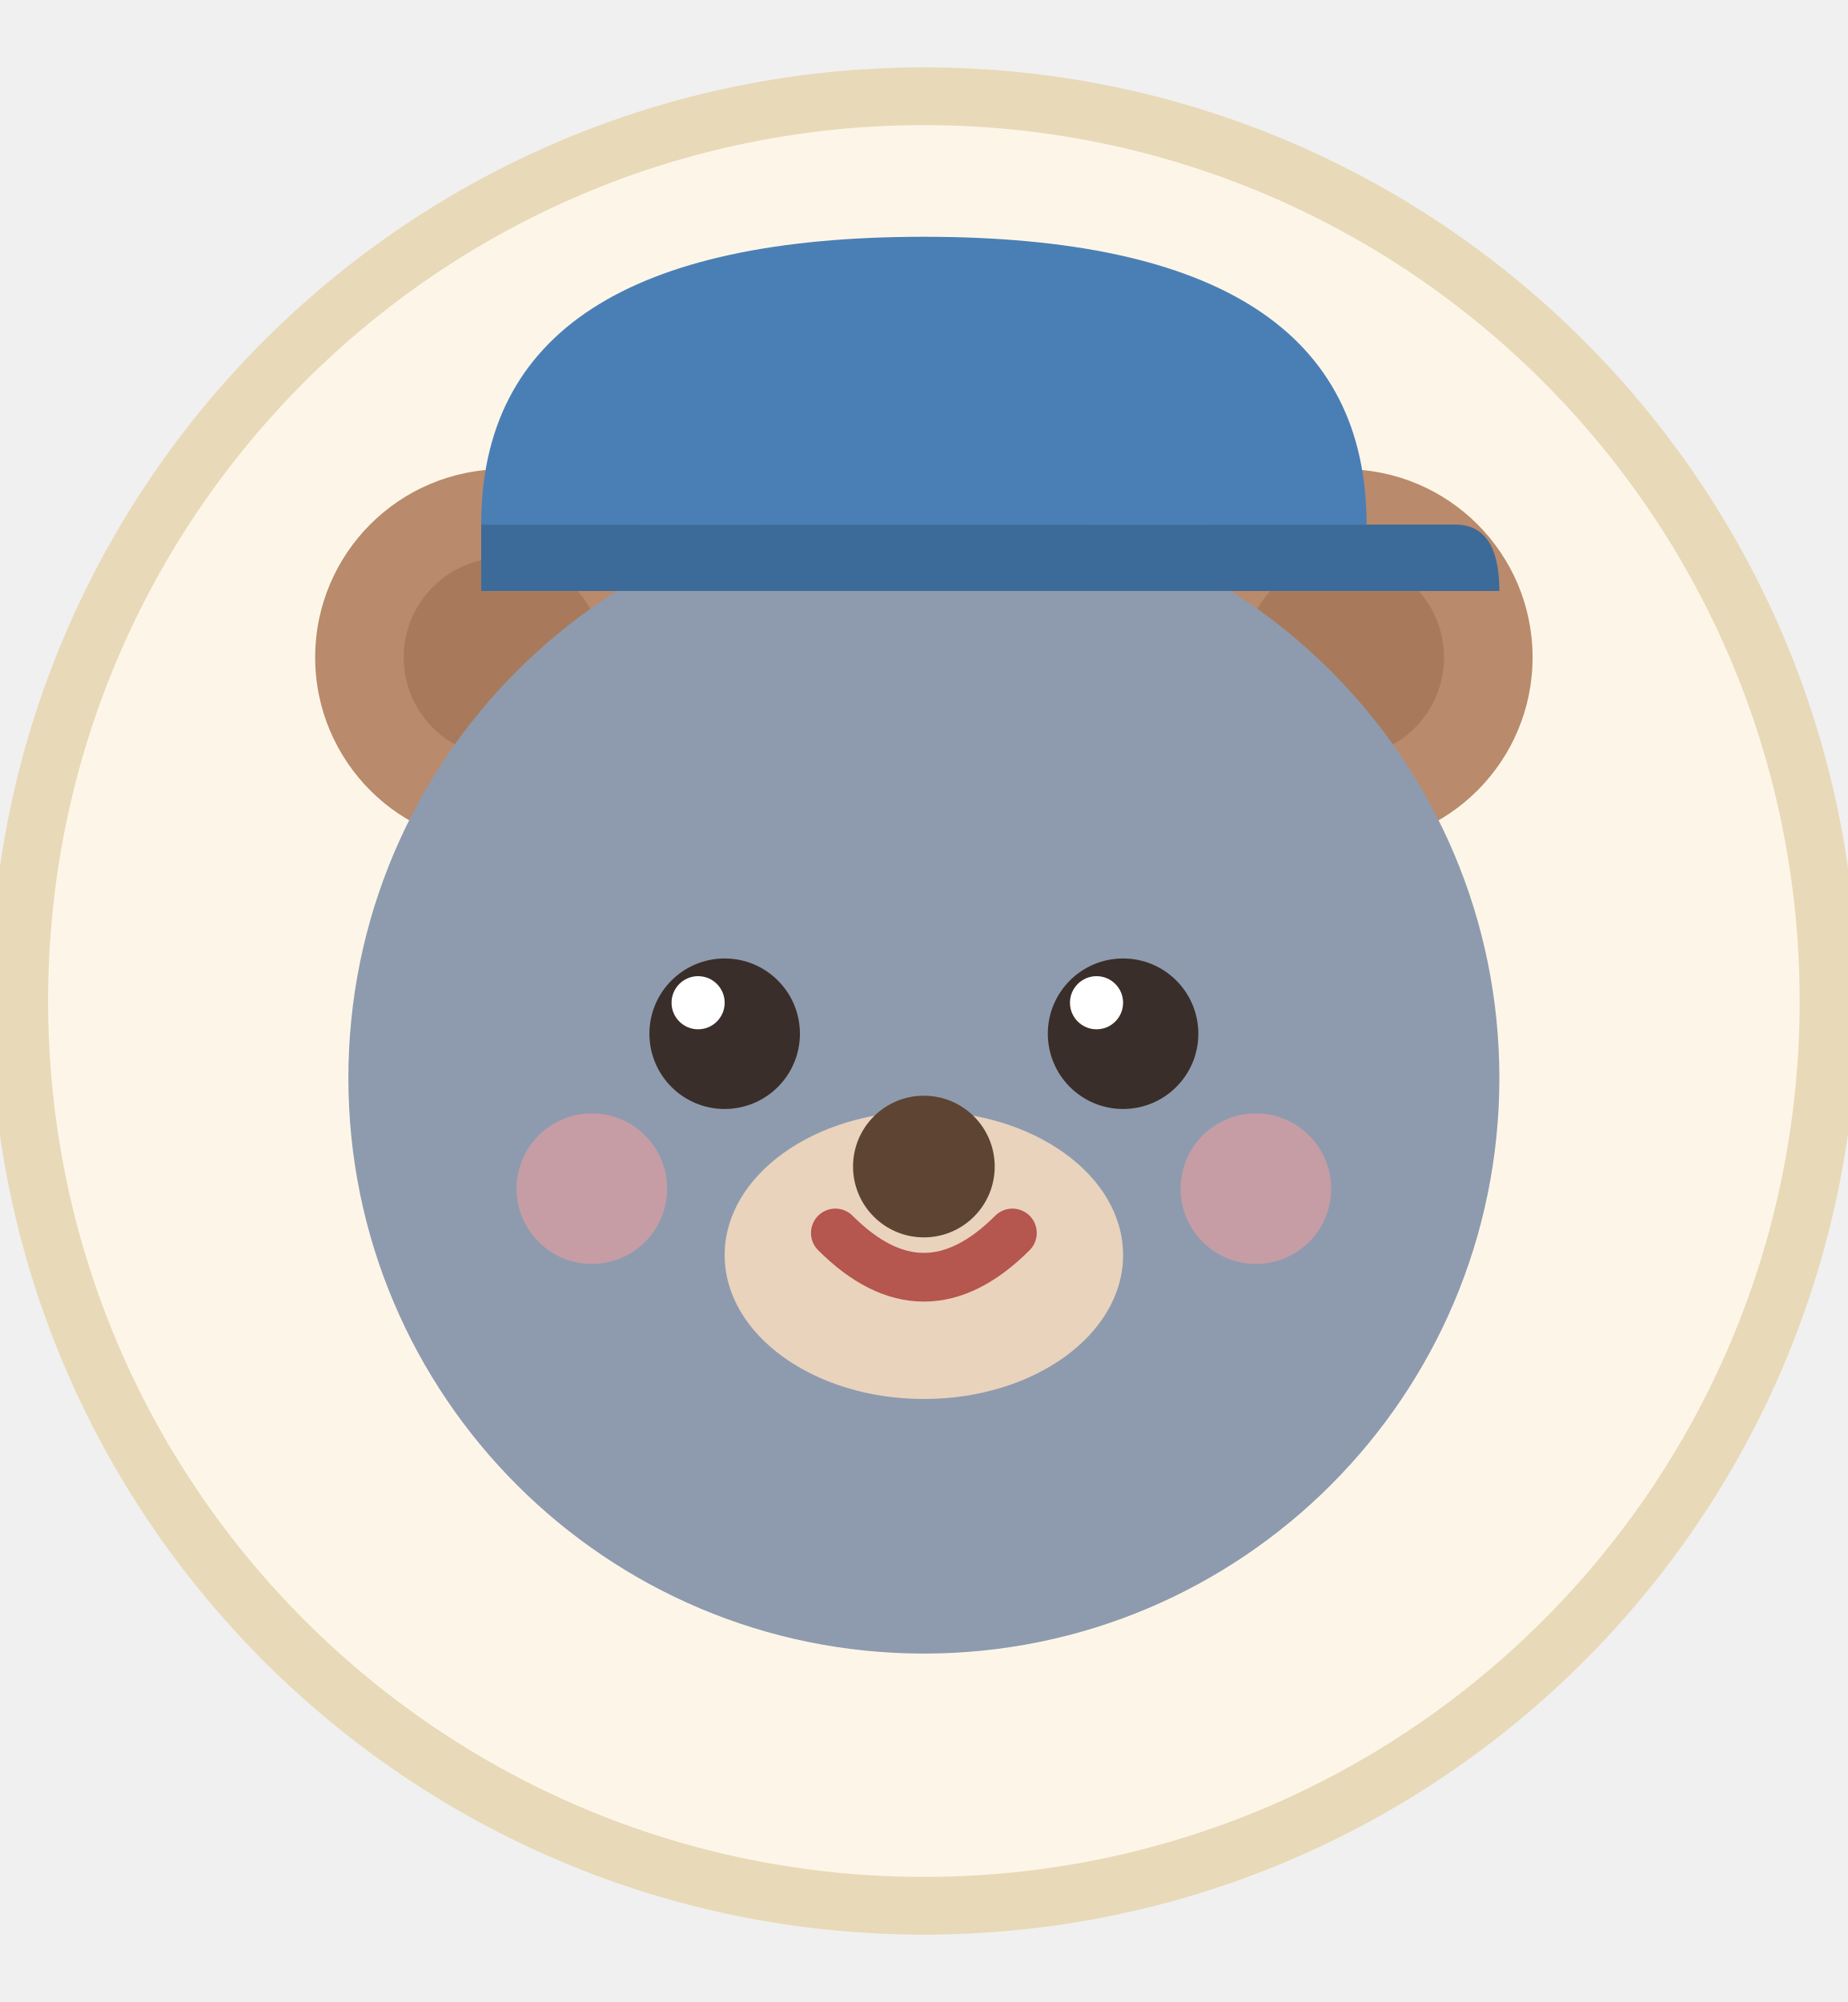
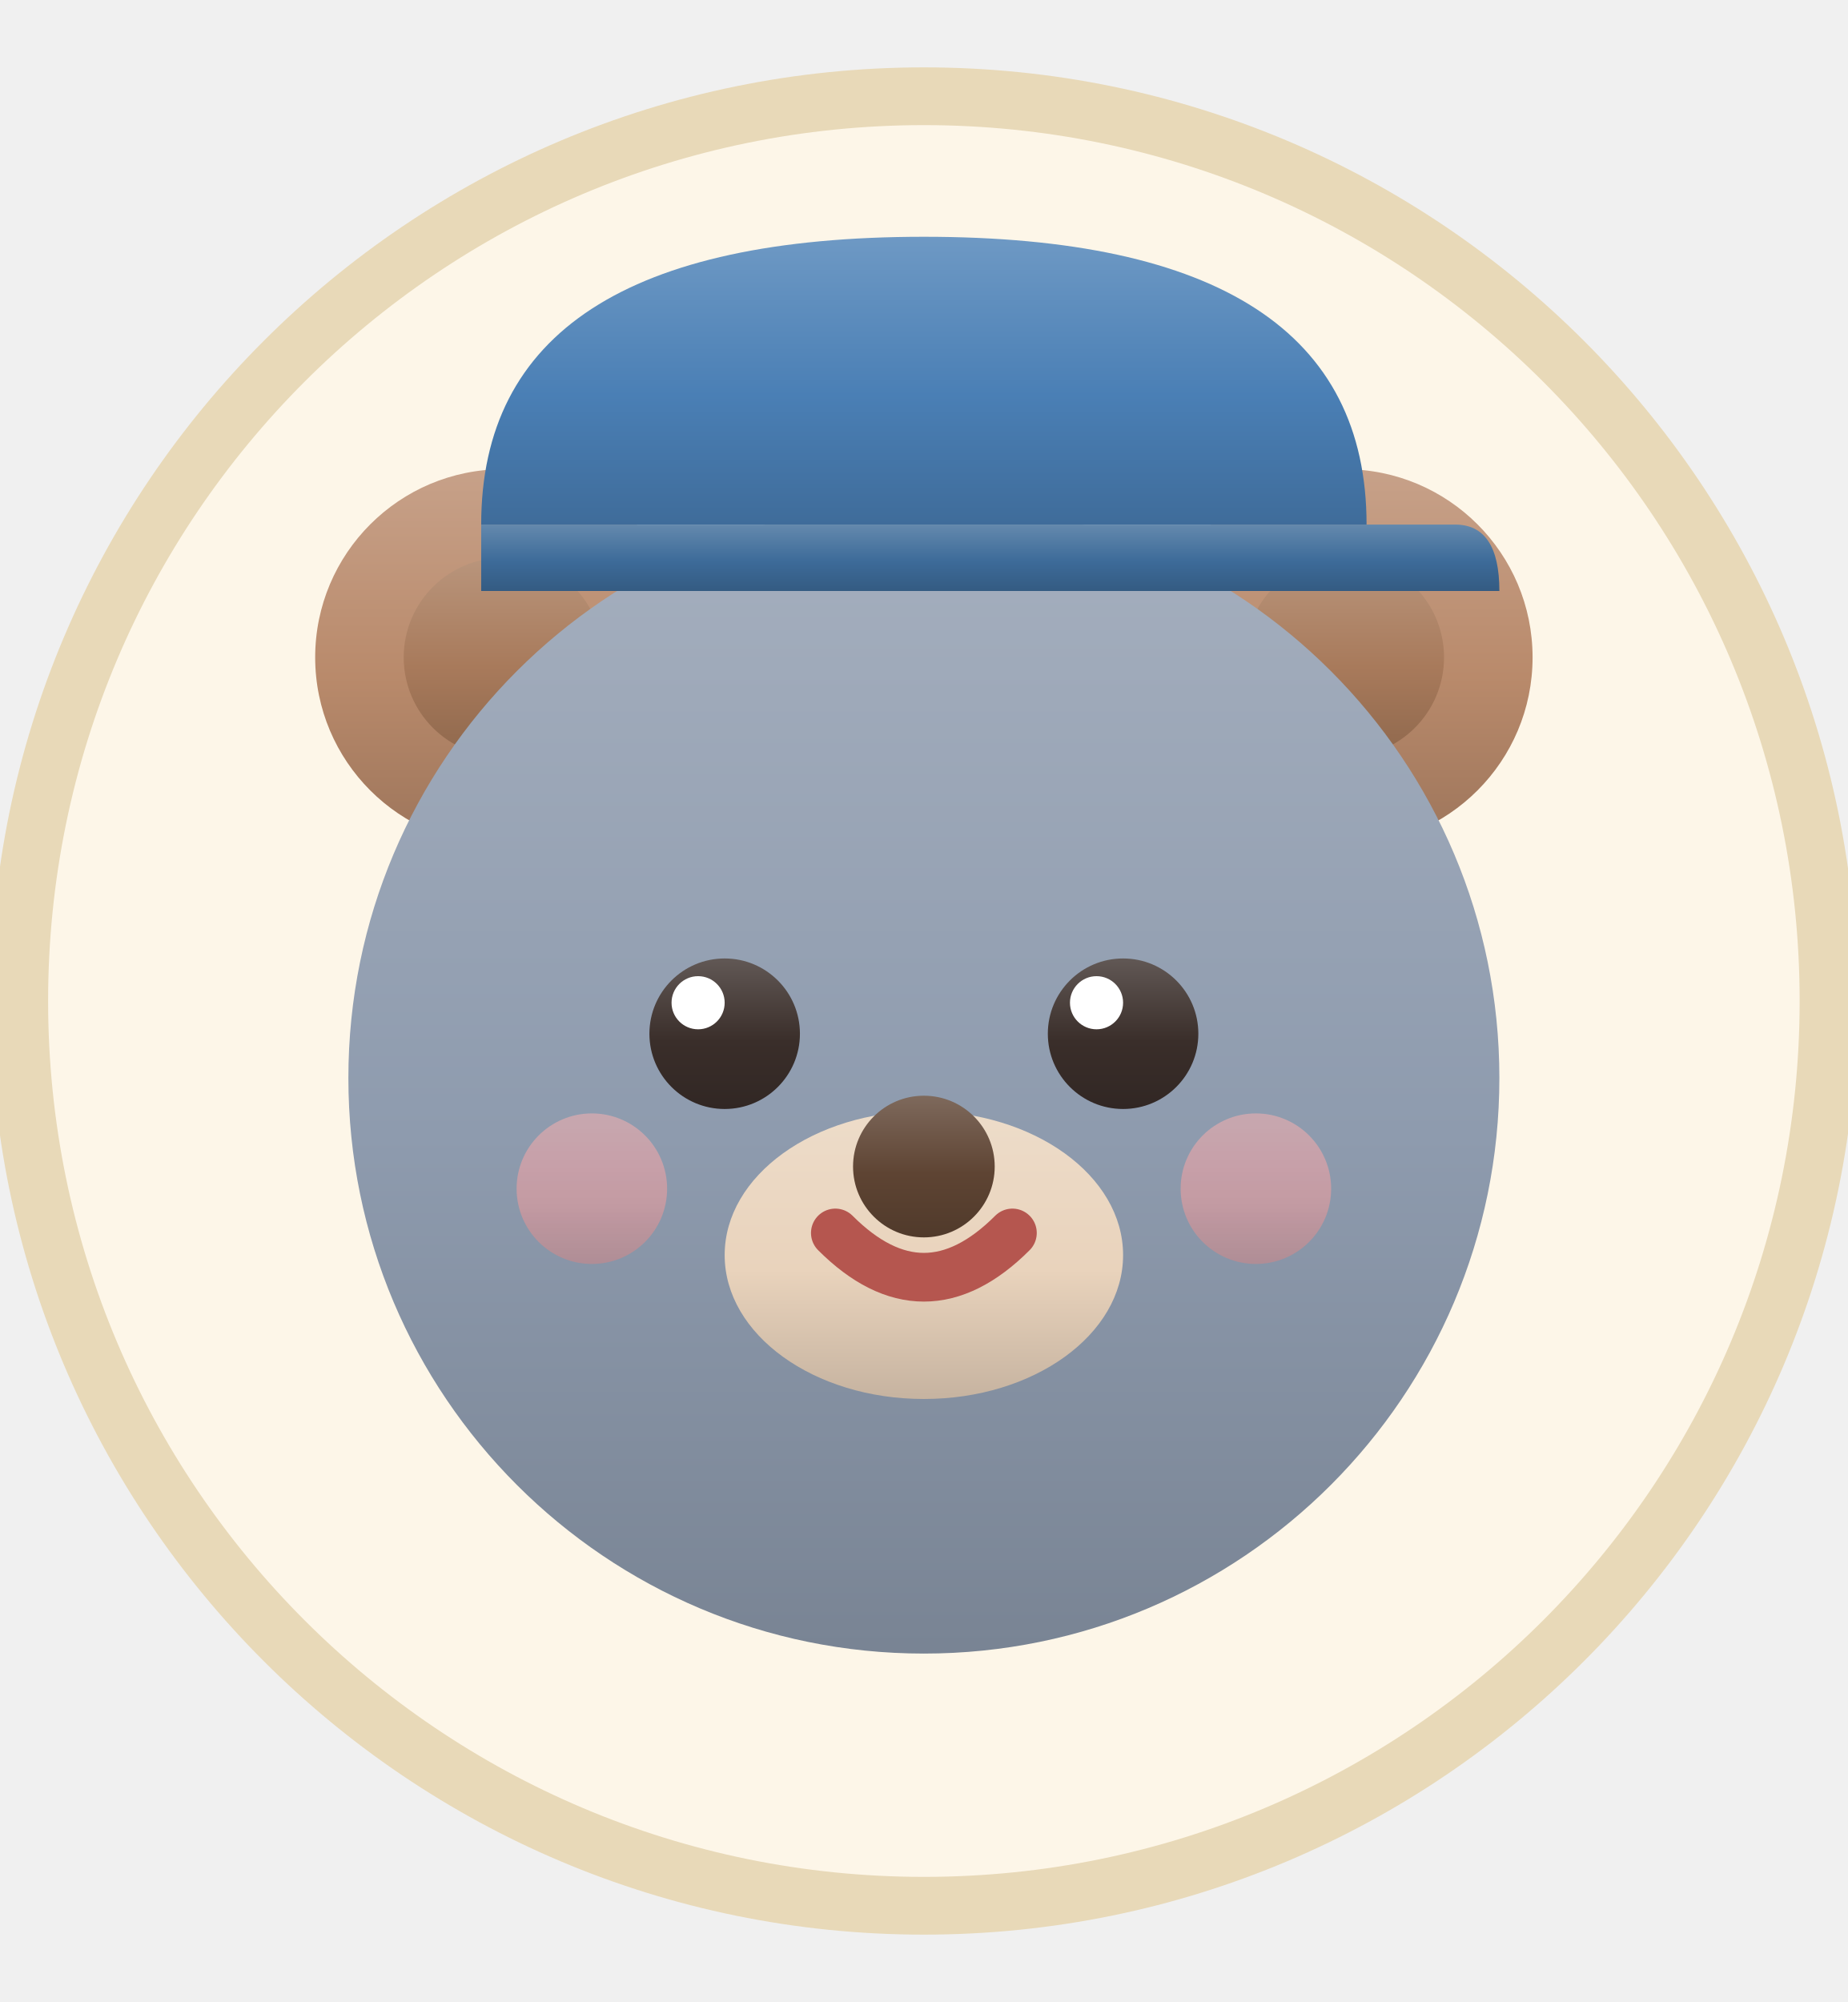
<svg xmlns="http://www.w3.org/2000/svg" viewBox="-48 -52 96 104">
+   <defs>
+     <linearGradient id="gB98A6B" x1="0" y1="0" x2="0" y2="1">
+       <stop offset="0" stop-color="#c7a189" />
+       <stop offset="0.55" stop-color="#B98A6B" />
+       <stop offset="1" stop-color="#9d755b" />
+     </linearGradient>
+     <linearGradient id="gA87A5B" x1="0" y1="0" x2="0" y2="1">
+       <stop offset="0" stop-color="#b9957c" />
+       <stop offset="0.55" stop-color="#A87A5B" />
+       <stop offset="1" stop-color="#8f684d" />
+     </linearGradient>
+     <linearGradient id="g8E9BAE" x1="0" y1="0" x2="0" y2="1">
+       <stop offset="0" stop-color="#a5afbe" />
+       <stop offset="0.55" stop-color="#8E9BAE" />
+       <stop offset="1" stop-color="#798494" />
+     </linearGradient>
+     <linearGradient id="gE9D3BC" x1="0" y1="0" x2="0" y2="1">
+       <stop offset="0" stop-color="#eddcc9" />
+       <stop offset="0.55" stop-color="#E9D3BC" />
+       <stop offset="1" stop-color="#c6b3a0" />
+     </linearGradient>
+     <linearGradient id="g5E4433" x1="0" y1="0" x2="0" y2="1">
+       <stop offset="0" stop-color="#7e695c" />
+       <stop offset="0.55" stop-color="#5E4433" />
+       <stop offset="1" stop-color="#503a2b" />
+     </linearGradient>
+     <linearGradient id="g3A2E2A" x1="0" y1="0" x2="0" y2="1">
+       <stop offset="0" stop-color="#615855" />
+       <stop offset="0.55" stop-color="#3A2E2A" />
+       <stop offset="1" stop-color="#312724" />
+     </linearGradient>
+     <linearGradient id="gF49E9E" x1="0" y1="0" x2="0" y2="1">
+       <stop offset="0" stop-color="#f6b1b1" />
+       <stop offset="0.55" stop-color="#F49E9E" />
+       <stop offset="1" stop-color="#cf8686" />
+     </linearGradient>
+     <linearGradient id="g4A7FB5" x1="0" y1="0" x2="0" y2="1">
+       <stop offset="0" stop-color="#6e99c4" />
+       <stop offset="0.55" stop-color="#4A7FB5" />
+       <stop offset="1" stop-color="#3f6c9a" />
+     </linearGradient>
+     <linearGradient id="g3D6B99" x1="0" y1="0" x2="0" y2="1">
+       <stop offset="0" stop-color="#6489ad" />
+       <stop offset="0.55" stop-color="#3D6B99" />
+       <stop offset="1" stop-color="#345b82" />
+     </linearGradient>
+     <filter id="fwash" x="-8%" y="-8%" width="116%" height="116%">
+       <feGaussianBlur stdDeviation="5" />
+     </filter>
+   </defs>
  <circle cx="0" cy="0" r="47" fill="#FDF6E8" stroke="#E8D9B8" stroke-width="3" />
  <g transform="translate(0,4) scale(1.15,1.15)">
-     <circle cx="-19" cy="-19" r="8.5" fill="#B98A6B" />
-     <circle cx="19" cy="-19" r="8.5" fill="#B98A6B" />
-     <circle cx="-19" cy="-19" r="4.5" fill="#A87A5B" />
-     <circle cx="19" cy="-19" r="4.5" fill="#A87A5B" />
-     <circle cx="0" cy="0" r="26" fill="#8E9BAE" />
-     <ellipse cx="0" cy="8" rx="9" ry="6.5" fill="#E9D3BC" />
-     <circle cx="0" cy="4" r="3.2" fill="#5E4433" />
-     <circle cx="-9" cy="-2" r="3.4" fill="#3A2E2A" />
-     <circle cx="9" cy="-2" r="3.4" fill="#3A2E2A" />
+     <circle cx="-19" cy="-19" r="8.5" fill="url(#gB98A6B)" />
+     <circle cx="19" cy="-19" r="8.5" fill="url(#gB98A6B)" />
+     <circle cx="-19" cy="-19" r="4.5" fill="url(#gA87A5B)" />
+     <circle cx="19" cy="-19" r="4.5" fill="url(#gA87A5B)" />
+     <circle cx="0" cy="0" r="26" fill="url(#g8E9BAE)" />
+     <ellipse cx="0" cy="8" rx="9" ry="6.5" fill="url(#gE9D3BC)" />
+     <circle cx="0" cy="4" r="3.2" fill="url(#g5E4433)" />
+     <circle cx="-9" cy="-2" r="3.4" fill="url(#g3A2E2A)" />
+     <circle cx="9" cy="-2" r="3.4" fill="url(#g3A2E2A)" />
    <circle cx="-10.2" cy="-3.4" r="1.2" fill="#fff" />
    <circle cx="7.8" cy="-3.4" r="1.2" fill="#fff" />
-     <circle cx="-15" cy="5" r="3.4" fill="#F49E9E" opacity="0.55" />
-     <circle cx="15" cy="5" r="3.4" fill="#F49E9E" opacity="0.55" />
+     <circle cx="-15" cy="5" r="3.4" fill="url(#gF49E9E)" opacity="0.55" />
+     <circle cx="15" cy="5" r="3.4" fill="url(#gF49E9E)" opacity="0.55" />
    <path d="M-4,7 q4,4 8,0" stroke="#B5564F" stroke-width="2.2" stroke-linecap="round" fill="none" />
    <g transform="translate(0,-5) scale(1,1)">
-       <path d="M-20,-20 q0,-13 20,-13 q20,0 20,13 z" fill="#4A7FB5" />
-       <path d="M-20,-20 h44 q2,0 2,3 h-46 z" fill="#3D6B99" />
+       <path d="M-20,-20 q0,-13 20,-13 q20,0 20,13 z" fill="url(#g4A7FB5)" />
+       <path d="M-20,-20 h44 q2,0 2,3 h-46 z" fill="url(#g3D6B99)" />
    </g>
  </g>
</svg>
